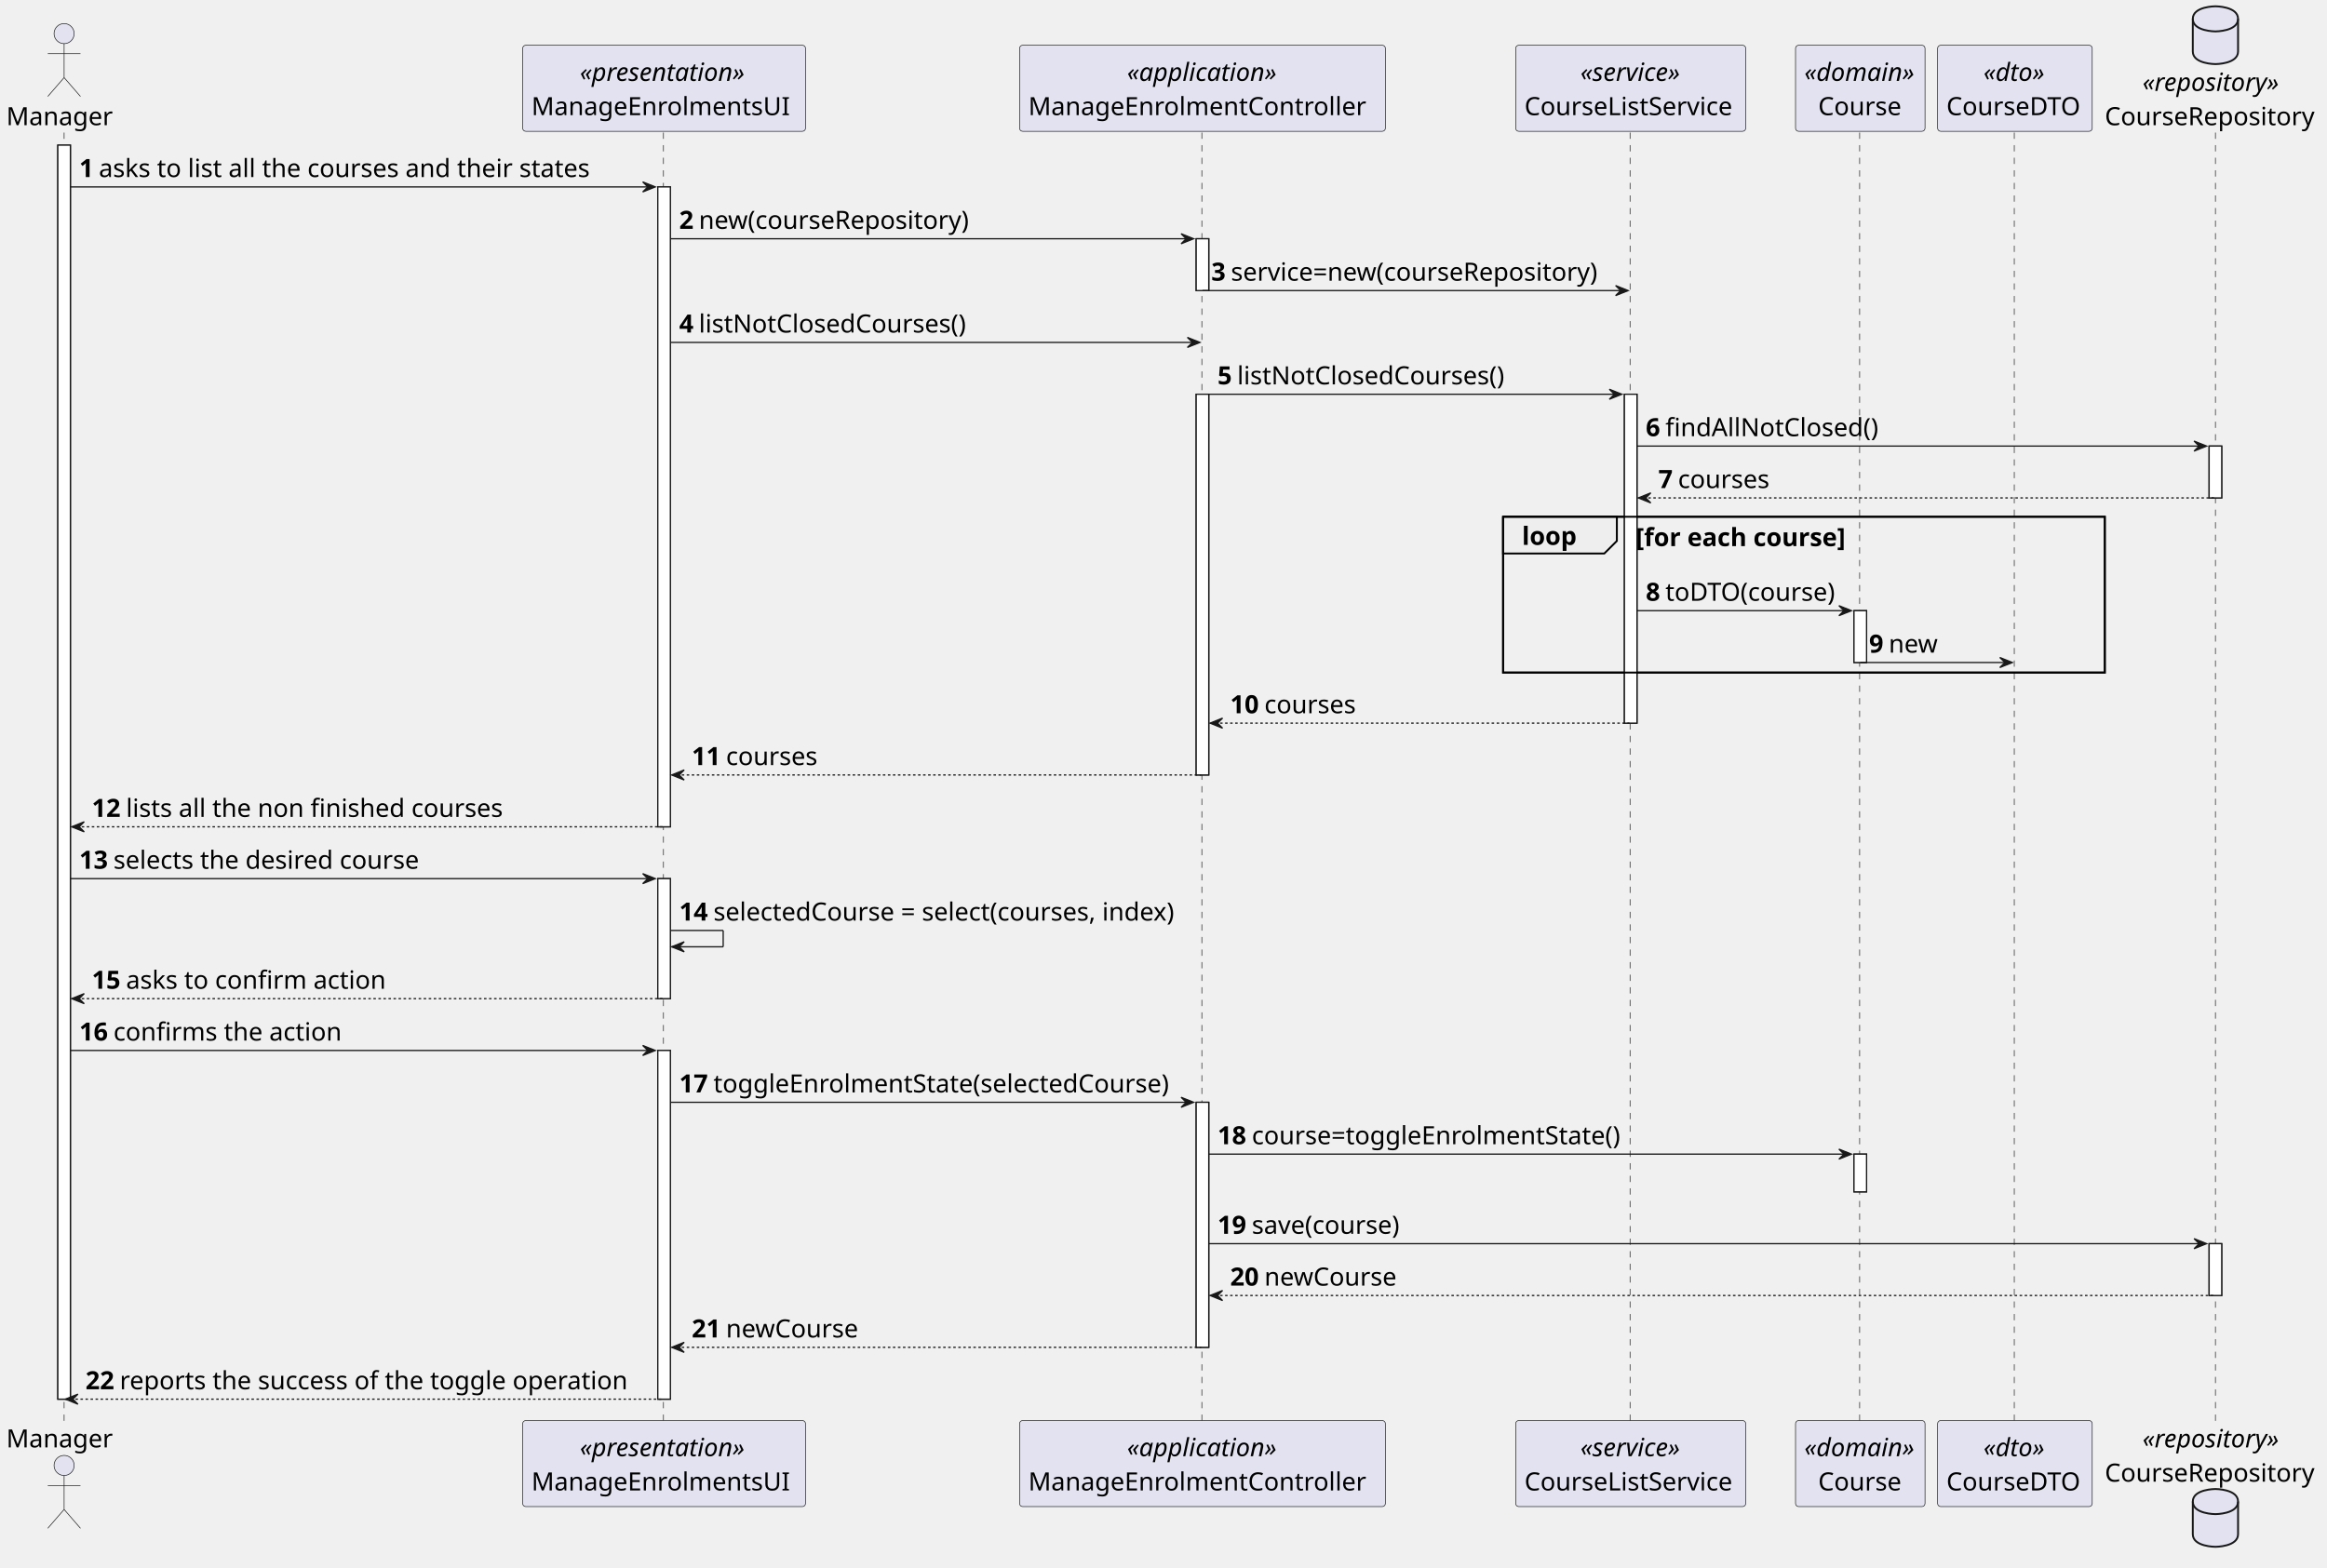
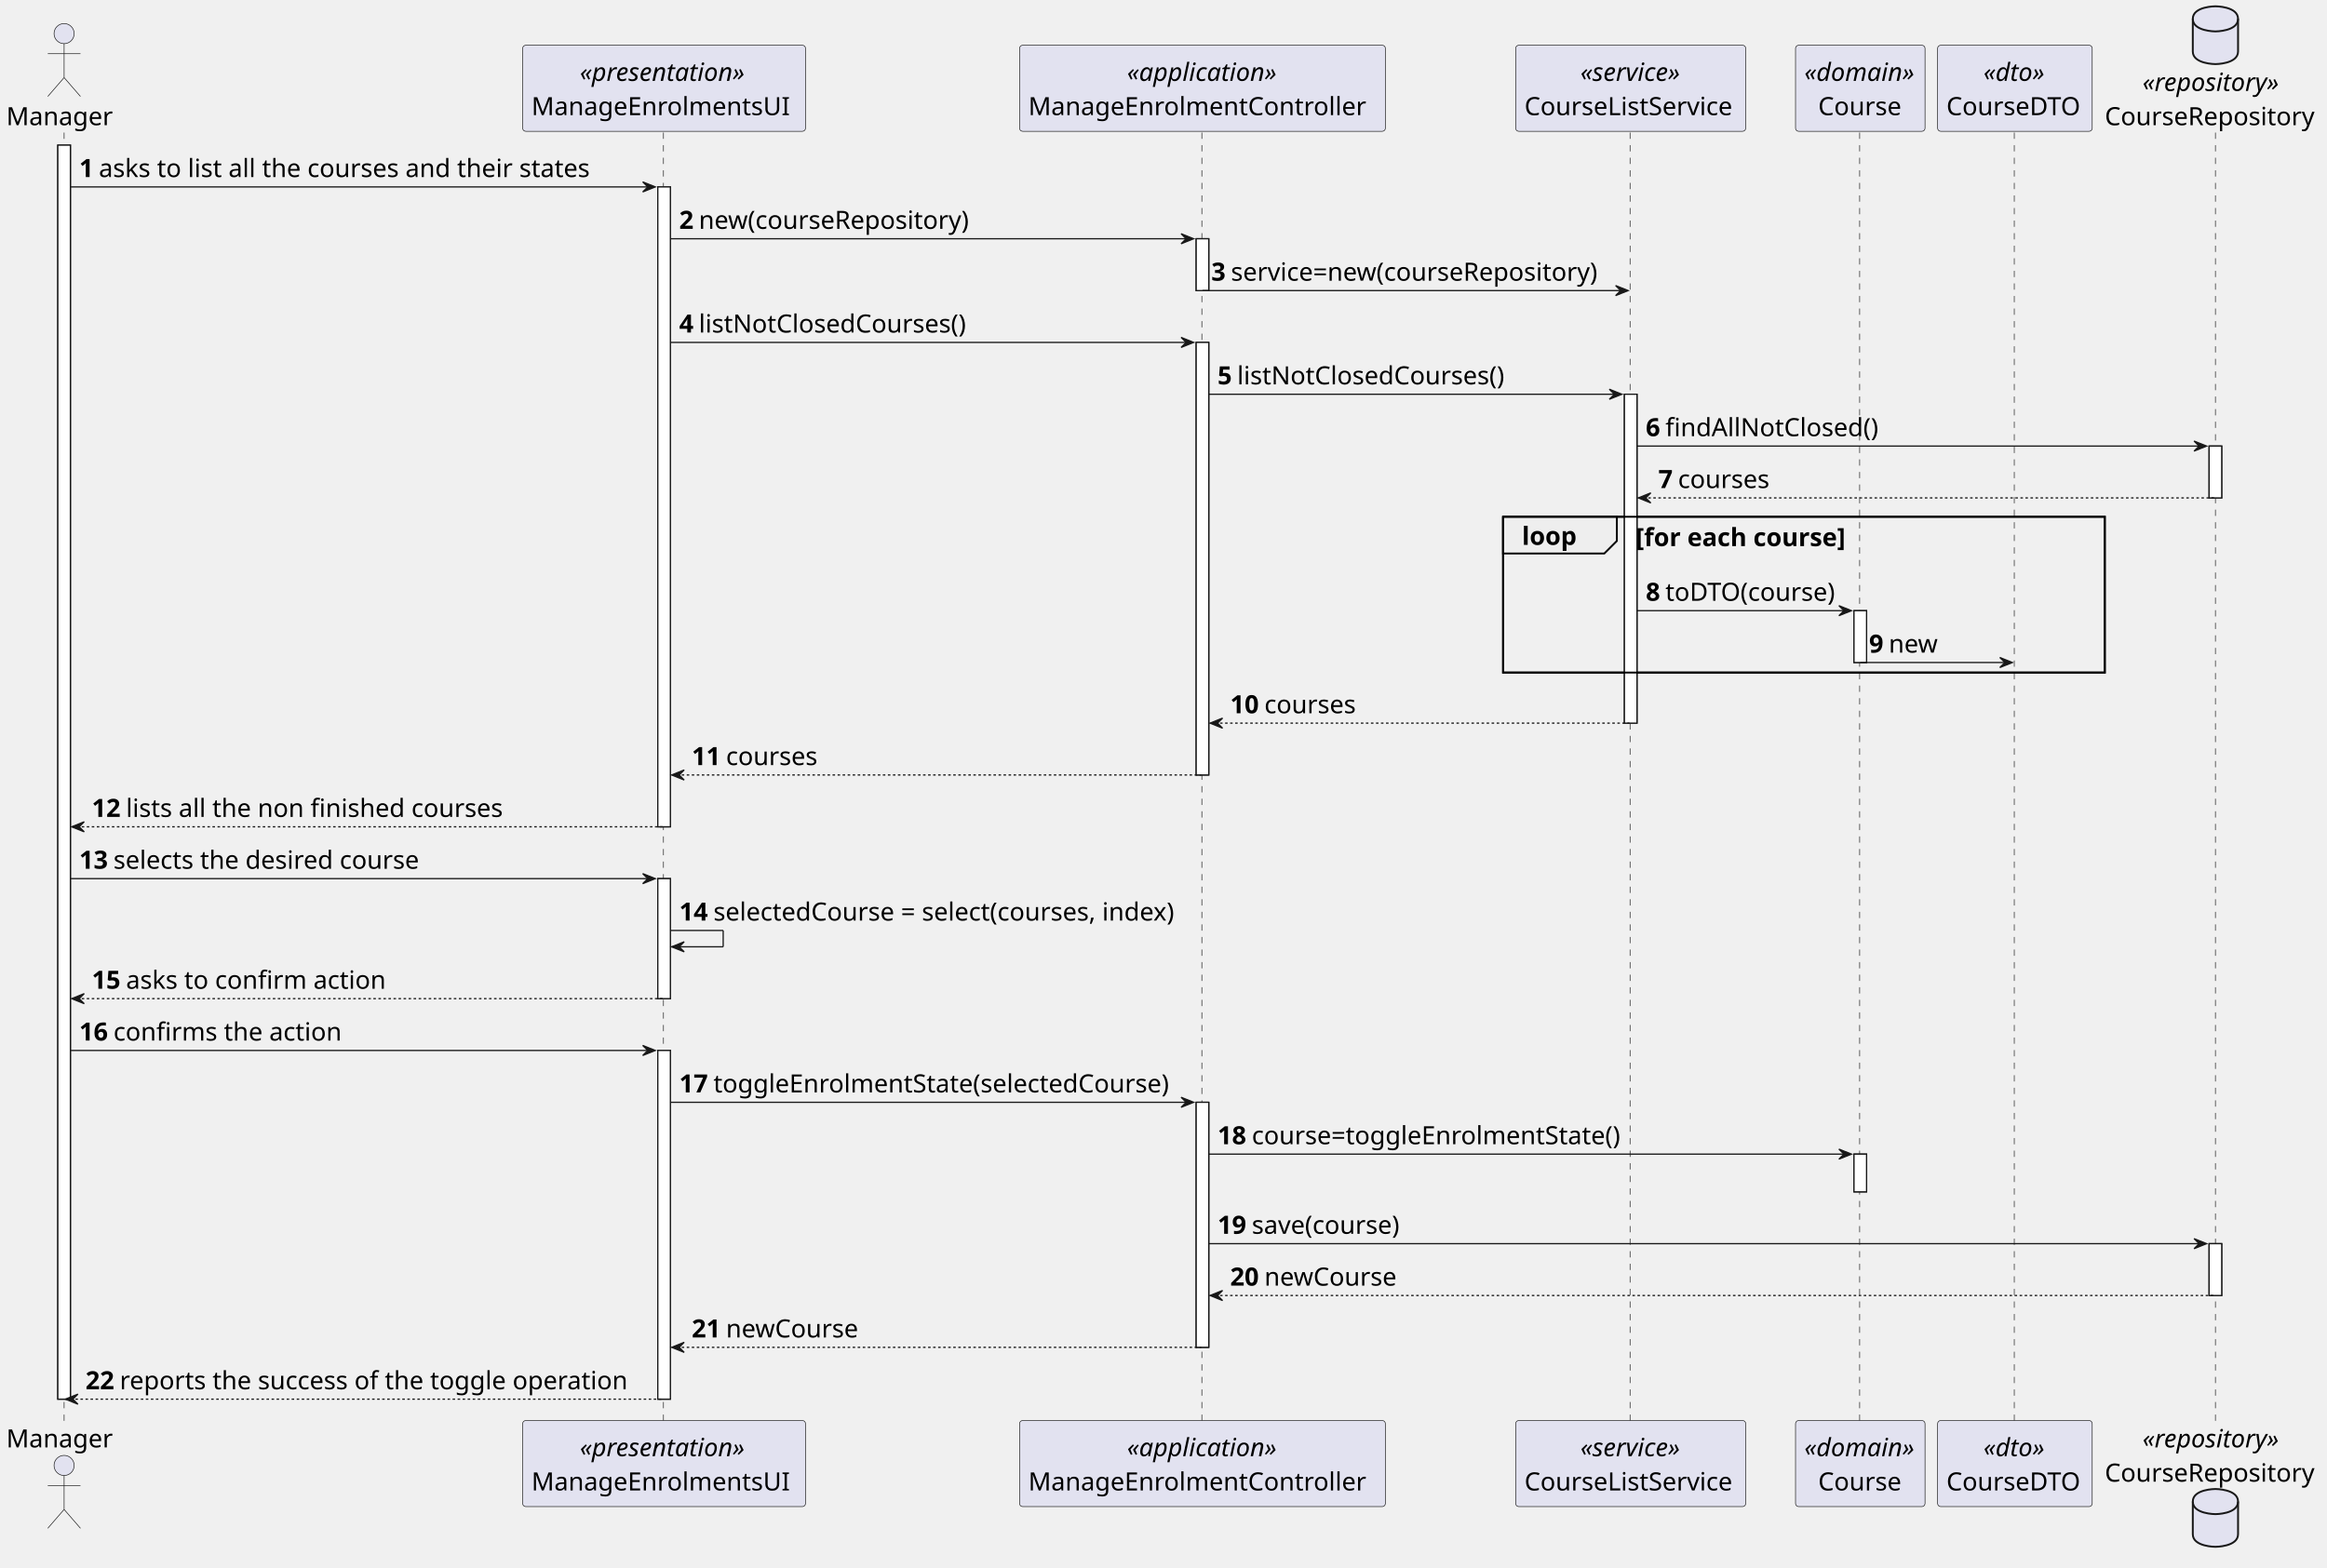
<svg xmlns="http://www.w3.org/2000/svg" contentStyleType="text/css" height="1247px" preserveAspectRatio="none" style="width:1851px;height:1247px;background:#FFFFFF;" version="1.1" viewBox="0 0 1851 1247" width="1851px" zoomAndPan="magnify">
  <defs />
  <g>
    <rect fill="#FFFFFF" height="997.759" style="stroke:#181818;stroke-width:1.0;" width="10" x="46" y="115.48" />
    <rect fill="#FFFFFF" height="509.12" style="stroke:#181818;stroke-width:1.0;" width="10" x="523.25" y="148.72" />
    <rect fill="#FFFFFF" height="95.48" style="stroke:#181818;stroke-width:1.0;" width="10" x="523.25" y="699.08" />
    <rect fill="#FFFFFF" height="277.44" style="stroke:#181818;stroke-width:1.0;" width="10" x="523.25" y="835.799" />
    <rect fill="#FFFFFF" height="41.24" style="stroke:#181818;stroke-width:1.0;" width="10" x="951.5" y="189.96" />
-     <rect fill="#FFFFFF" height="302.92" style="stroke:#181818;stroke-width:1.0;" width="10" x="951.5" y="313.68" />
+     <rect fill="#FFFFFF" height="344.16" style="stroke:#181818;stroke-width:1.0;" width="10" x="951.5" y="272.44" />
    <rect fill="#FFFFFF" height="194.96" style="stroke:#181818;stroke-width:1.0;" width="10" x="951.5" y="877.039" />
    <rect fill="#FFFFFF" height="261.68" style="stroke:#181818;stroke-width:1.0;" width="10" x="1292.125" y="313.68" />
    <rect fill="#FFFFFF" height="41.24" style="stroke:#181818;stroke-width:1.0;" width="10" x="1474.75" y="485.88" />
    <rect fill="#FFFFFF" height="30" style="stroke:#181818;stroke-width:1.0;" width="10" x="1474.75" y="918.279" />
    <rect fill="#FFFFFF" height="41.24" style="stroke:#181818;stroke-width:1.0;" width="10" x="1757.25" y="354.92" />
    <rect fill="#FFFFFF" height="41.24" style="stroke:#181818;stroke-width:1.0;" width="10" x="1757.25" y="989.519" />
    <rect fill="none" height="123.96" style="stroke:#000000;stroke-width:1.5;" width="478.625" x="1195.625" y="411.16" />
    <line style="stroke:#181818;stroke-width:0.5;stroke-dasharray:5.0,5.0;" x1="51" x2="51" y1="105.48" y2="1131.239" />
    <line style="stroke:#181818;stroke-width:0.5;stroke-dasharray:5.0,5.0;" x1="527.75" x2="527.75" y1="105.48" y2="1131.239" />
    <line style="stroke:#181818;stroke-width:0.5;stroke-dasharray:5.0,5.0;" x1="956" x2="956" y1="105.48" y2="1131.239" />
    <line style="stroke:#181818;stroke-width:0.5;stroke-dasharray:5.0,5.0;" x1="1296.625" x2="1296.625" y1="105.48" y2="1131.239" />
    <line style="stroke:#181818;stroke-width:0.5;stroke-dasharray:5.0,5.0;" x1="1479.25" x2="1479.25" y1="105.48" y2="1131.239" />
    <line style="stroke:#181818;stroke-width:0.5;stroke-dasharray:5.0,5.0;" x1="1602.25" x2="1602.25" y1="105.48" y2="1131.239" />
    <line style="stroke:#181818;stroke-width:0.5;stroke-dasharray:5.0,5.0;" x1="1762.25" x2="1762.25" y1="105.48" y2="1131.239" />
    <text fill="#000000" font-family="sans-serif" font-size="20" lengthAdjust="spacing" textLength="86" x="5" y="99.62">Manager</text>
    <ellipse cx="51" cy="26.74" fill="#E2E2F0" rx="8" ry="8" style="stroke:#181818;stroke-width:0.5;" />
    <path d="M51,34.74 L51,61.74 M38,42.74 L64,42.74 M51,61.74 L38,76.74 M51,61.74 L64,76.74 " fill="none" style="stroke:#181818;stroke-width:0.5;" />
    <text fill="#000000" font-family="sans-serif" font-size="20" lengthAdjust="spacing" textLength="86" x="5" y="1151.619">Manager</text>
    <ellipse cx="51" cy="1165.979" fill="#E2E2F0" rx="8" ry="8" style="stroke:#181818;stroke-width:0.5;" />
    <path d="M51,1173.979 L51,1200.979 M38,1181.979 L64,1181.979 M51,1200.979 L38,1215.979 M51,1200.979 L64,1215.979 " fill="none" style="stroke:#181818;stroke-width:0.5;" />
    <rect fill="#E2E2F0" height="68.48" rx="2.5" ry="2.5" style="stroke:#181818;stroke-width:0.5;" width="225" x="415.75" y="36" />
    <text fill="#000000" font-family="sans-serif" font-size="20" font-style="italic" lengthAdjust="spacing" textLength="134" x="461.25" y="64.38">«presentation»</text>
    <text fill="#000000" font-family="sans-serif" font-size="20" lengthAdjust="spacing" textLength="211" x="422.75" y="91.62">ManageEnrolmentsUI</text>
    <rect fill="#E2E2F0" height="68.48" rx="2.5" ry="2.5" style="stroke:#181818;stroke-width:0.5;" width="225" x="415.75" y="1130.239" />
    <text fill="#000000" font-family="sans-serif" font-size="20" font-style="italic" lengthAdjust="spacing" textLength="134" x="461.25" y="1158.619">«presentation»</text>
    <text fill="#000000" font-family="sans-serif" font-size="20" lengthAdjust="spacing" textLength="211" x="422.75" y="1185.859">ManageEnrolmentsUI</text>
    <rect fill="#E2E2F0" height="68.48" rx="2.5" ry="2.5" style="stroke:#181818;stroke-width:0.5;" width="291" x="811" y="36" />
    <text fill="#000000" font-family="sans-serif" font-size="20" font-style="italic" lengthAdjust="spacing" textLength="120" x="896.5" y="64.38">«application»</text>
    <text fill="#000000" font-family="sans-serif" font-size="20" lengthAdjust="spacing" textLength="277" x="818" y="91.62">ManageEnrolmentController</text>
    <rect fill="#E2E2F0" height="68.48" rx="2.5" ry="2.5" style="stroke:#181818;stroke-width:0.5;" width="291" x="811" y="1130.239" />
    <text fill="#000000" font-family="sans-serif" font-size="20" font-style="italic" lengthAdjust="spacing" textLength="120" x="896.5" y="1158.619">«application»</text>
    <text fill="#000000" font-family="sans-serif" font-size="20" lengthAdjust="spacing" textLength="277" x="818" y="1185.859">ManageEnrolmentController</text>
    <rect fill="#E2E2F0" height="68.48" rx="2.5" ry="2.5" style="stroke:#181818;stroke-width:0.5;" width="183" x="1205.625" y="36" />
    <text fill="#000000" font-family="sans-serif" font-size="20" font-style="italic" lengthAdjust="spacing" textLength="80" x="1257.125" y="64.38">«service»</text>
    <text fill="#000000" font-family="sans-serif" font-size="20" lengthAdjust="spacing" textLength="169" x="1212.625" y="91.62">CourseListService</text>
    <rect fill="#E2E2F0" height="68.48" rx="2.5" ry="2.5" style="stroke:#181818;stroke-width:0.5;" width="183" x="1205.625" y="1130.239" />
    <text fill="#000000" font-family="sans-serif" font-size="20" font-style="italic" lengthAdjust="spacing" textLength="80" x="1257.125" y="1158.619">«service»</text>
    <text fill="#000000" font-family="sans-serif" font-size="20" lengthAdjust="spacing" textLength="169" x="1212.625" y="1185.859">CourseListService</text>
    <rect fill="#E2E2F0" height="68.48" rx="2.5" ry="2.5" style="stroke:#181818;stroke-width:0.5;" width="103" x="1428.25" y="36" />
    <text fill="#000000" font-family="sans-serif" font-size="20" font-style="italic" lengthAdjust="spacing" textLength="89" x="1435.25" y="64.38">«domain»</text>
    <text fill="#000000" font-family="sans-serif" font-size="20" lengthAdjust="spacing" textLength="67" x="1446.25" y="91.62">Course</text>
    <rect fill="#E2E2F0" height="68.48" rx="2.5" ry="2.5" style="stroke:#181818;stroke-width:0.5;" width="103" x="1428.25" y="1130.239" />
    <text fill="#000000" font-family="sans-serif" font-size="20" font-style="italic" lengthAdjust="spacing" textLength="89" x="1435.25" y="1158.619">«domain»</text>
    <text fill="#000000" font-family="sans-serif" font-size="20" lengthAdjust="spacing" textLength="67" x="1446.25" y="1185.859">Course</text>
    <rect fill="#E2E2F0" height="68.48" rx="2.5" ry="2.5" style="stroke:#181818;stroke-width:0.5;" width="123" x="1541.25" y="36" />
    <text fill="#000000" font-family="sans-serif" font-size="20" font-style="italic" lengthAdjust="spacing" textLength="50" x="1577.75" y="64.38">«dto»</text>
    <text fill="#000000" font-family="sans-serif" font-size="20" lengthAdjust="spacing" textLength="109" x="1548.25" y="91.62">CourseDTO</text>
    <rect fill="#E2E2F0" height="68.48" rx="2.5" ry="2.5" style="stroke:#181818;stroke-width:0.5;" width="123" x="1541.25" y="1130.239" />
    <text fill="#000000" font-family="sans-serif" font-size="20" font-style="italic" lengthAdjust="spacing" textLength="50" x="1577.75" y="1158.619">«dto»</text>
    <text fill="#000000" font-family="sans-serif" font-size="20" lengthAdjust="spacing" textLength="109" x="1548.25" y="1185.859">CourseDTO</text>
    <text fill="#000000" font-family="sans-serif" font-size="20" font-style="italic" lengthAdjust="spacing" textLength="110" x="1704.25" y="72.38">«repository»</text>
    <text fill="#000000" font-family="sans-serif" font-size="20" lengthAdjust="spacing" textLength="170" x="1674.25" y="99.62">CourseRepository</text>
    <path d="M1744.25,15 C1744.25,5 1762.25,5 1762.25,5 C1762.25,5 1780.25,5 1780.25,15 L1780.25,41 C1780.25,51 1762.25,51 1762.25,51 C1762.25,51 1744.25,51 1744.25,41 L1744.25,15 " fill="#E2E2F0" style="stroke:#181818;stroke-width:1.5;" />
    <path d="M1744.25,15 C1744.25,25 1762.25,25 1762.25,25 C1762.25,25 1780.25,25 1780.25,15 " fill="none" style="stroke:#181818;stroke-width:1.5;" />
    <text fill="#000000" font-family="sans-serif" font-size="20" font-style="italic" lengthAdjust="spacing" textLength="110" x="1704.25" y="1151.619">«repository»</text>
    <text fill="#000000" font-family="sans-serif" font-size="20" lengthAdjust="spacing" textLength="170" x="1674.25" y="1178.859">CourseRepository</text>
    <path d="M1744.25,1194.719 C1744.25,1184.719 1762.25,1184.719 1762.25,1184.719 C1762.25,1184.719 1780.25,1184.719 1780.25,1194.719 L1780.25,1220.719 C1780.25,1230.719 1762.25,1230.719 1762.25,1230.719 C1762.25,1230.719 1744.25,1230.719 1744.25,1220.719 L1744.25,1194.719 " fill="#E2E2F0" style="stroke:#181818;stroke-width:1.5;" />
    <path d="M1744.25,1194.719 C1744.25,1204.719 1762.25,1204.719 1762.25,1204.719 C1762.25,1204.719 1780.25,1204.719 1780.25,1194.719 " fill="none" style="stroke:#181818;stroke-width:1.5;" />
    <rect fill="#FFFFFF" height="997.759" style="stroke:#181818;stroke-width:1.0;" width="10" x="46" y="115.48" />
    <rect fill="#FFFFFF" height="509.12" style="stroke:#181818;stroke-width:1.0;" width="10" x="523.25" y="148.72" />
    <rect fill="#FFFFFF" height="95.48" style="stroke:#181818;stroke-width:1.0;" width="10" x="523.25" y="699.08" />
    <rect fill="#FFFFFF" height="277.44" style="stroke:#181818;stroke-width:1.0;" width="10" x="523.25" y="835.799" />
    <rect fill="#FFFFFF" height="41.24" style="stroke:#181818;stroke-width:1.0;" width="10" x="951.5" y="189.96" />
-     <rect fill="#FFFFFF" height="302.92" style="stroke:#181818;stroke-width:1.0;" width="10" x="951.5" y="313.68" />
+     <rect fill="#FFFFFF" height="344.16" style="stroke:#181818;stroke-width:1.0;" width="10" x="951.5" y="272.44" />
    <rect fill="#FFFFFF" height="194.96" style="stroke:#181818;stroke-width:1.0;" width="10" x="951.5" y="877.039" />
    <rect fill="#FFFFFF" height="261.68" style="stroke:#181818;stroke-width:1.0;" width="10" x="1292.125" y="313.68" />
    <rect fill="#FFFFFF" height="41.24" style="stroke:#181818;stroke-width:1.0;" width="10" x="1474.75" y="485.88" />
    <rect fill="#FFFFFF" height="30" style="stroke:#181818;stroke-width:1.0;" width="10" x="1474.75" y="918.279" />
    <rect fill="#FFFFFF" height="41.24" style="stroke:#181818;stroke-width:1.0;" width="10" x="1757.25" y="354.92" />
    <rect fill="#FFFFFF" height="41.24" style="stroke:#181818;stroke-width:1.0;" width="10" x="1757.25" y="989.519" />
    <polygon fill="#181818" points="511.25,144.72,521.25,148.72,511.25,152.72,515.25,148.72" style="stroke:#181818;stroke-width:1.0;" />
    <line style="stroke:#181818;stroke-width:1.0;" x1="56" x2="517.25" y1="148.72" y2="148.72" />
    <text fill="#000000" font-family="sans-serif" font-size="20" font-weight="bold" lengthAdjust="spacing" textLength="11.625" x="63" y="140.86">1</text>
    <text fill="#000000" font-family="sans-serif" font-size="20" lengthAdjust="spacing" textLength="403" x="78.625" y="140.86">asks to list all the courses and their states</text>
    <polygon fill="#181818" points="939.5,185.96,949.5,189.96,939.5,193.96,943.5,189.96" style="stroke:#181818;stroke-width:1.0;" />
    <line style="stroke:#181818;stroke-width:1.0;" x1="533.25" x2="945.5" y1="189.96" y2="189.96" />
    <text fill="#000000" font-family="sans-serif" font-size="20" font-weight="bold" lengthAdjust="spacing" textLength="11.625" x="540.25" y="182.1">2</text>
    <text fill="#000000" font-family="sans-serif" font-size="20" lengthAdjust="spacing" textLength="219" x="555.875" y="182.1">new(courseRepository)</text>
    <polygon fill="#181818" points="1285.125,227.2,1295.125,231.2,1285.125,235.2,1289.125,231.2" style="stroke:#181818;stroke-width:1.0;" />
    <line style="stroke:#181818;stroke-width:1.0;" x1="956.5" x2="1291.125" y1="231.2" y2="231.2" />
    <text fill="#000000" font-family="sans-serif" font-size="20" font-weight="bold" lengthAdjust="spacing" textLength="11.625" x="963.5" y="223.34">3</text>
    <text fill="#000000" font-family="sans-serif" font-size="20" lengthAdjust="spacing" textLength="296" x="979.125" y="223.34">service=new(courseRepository)</text>
-     <polygon fill="#181818" points="944.5,268.44,954.5,272.44,944.5,276.44,948.5,272.44" style="stroke:#181818;stroke-width:1.0;" />
-     <line style="stroke:#181818;stroke-width:1.0;" x1="533.25" x2="950.5" y1="272.44" y2="272.44" />
+     <polygon fill="#181818" points="939.5,268.44,949.5,272.44,939.5,276.44,943.5,272.44" style="stroke:#181818;stroke-width:1.0;" />
+     <line style="stroke:#181818;stroke-width:1.0;" x1="533.25" x2="945.5" y1="272.44" y2="272.44" />
    <text fill="#000000" font-family="sans-serif" font-size="20" font-weight="bold" lengthAdjust="spacing" textLength="11.625" x="540.25" y="264.58">4</text>
    <text fill="#000000" font-family="sans-serif" font-size="20" lengthAdjust="spacing" textLength="219" x="555.875" y="264.58">listNotClosedCourses()</text>
    <polygon fill="#181818" points="1280.125,309.68,1290.125,313.68,1280.125,317.68,1284.125,313.68" style="stroke:#181818;stroke-width:1.0;" />
    <line style="stroke:#181818;stroke-width:1.0;" x1="961.5" x2="1286.125" y1="313.68" y2="313.68" />
    <text fill="#000000" font-family="sans-serif" font-size="20" font-weight="bold" lengthAdjust="spacing" textLength="11.625" x="968.5" y="305.82">5</text>
    <text fill="#000000" font-family="sans-serif" font-size="20" lengthAdjust="spacing" textLength="219" x="984.125" y="305.82">listNotClosedCourses()</text>
    <polygon fill="#181818" points="1745.25,350.92,1755.25,354.92,1745.25,358.92,1749.25,354.92" style="stroke:#181818;stroke-width:1.0;" />
    <line style="stroke:#181818;stroke-width:1.0;" x1="1302.125" x2="1751.25" y1="354.92" y2="354.92" />
    <text fill="#000000" font-family="sans-serif" font-size="20" font-weight="bold" lengthAdjust="spacing" textLength="11.625" x="1309.125" y="347.06">6</text>
    <text fill="#000000" font-family="sans-serif" font-size="20" lengthAdjust="spacing" textLength="177" x="1324.75" y="347.06">findAllNotClosed()</text>
    <polygon fill="#181818" points="1313.125,392.16,1303.125,396.16,1313.125,400.16,1309.125,396.16" style="stroke:#181818;stroke-width:1.0;" />
    <line style="stroke:#181818;stroke-width:1.0;stroke-dasharray:2.0,2.0;" x1="1307.125" x2="1761.25" y1="396.16" y2="396.16" />
    <text fill="#000000" font-family="sans-serif" font-size="20" font-weight="bold" lengthAdjust="spacing" textLength="11.625" x="1319.125" y="388.3">7</text>
    <text fill="#000000" font-family="sans-serif" font-size="20" lengthAdjust="spacing" textLength="74" x="1334.75" y="388.3">courses</text>
    <path d="M1195.625,411.16 L1286.125,411.16 L1286.125,430.4 L1276.125,440.4 L1195.625,440.4 L1195.625,411.16 " fill="#EEEEEE" style="stroke:#000000;stroke-width:1.5;" />
    <rect fill="none" height="123.96" style="stroke:#000000;stroke-width:1.5;" width="478.625" x="1195.625" y="411.16" />
    <text fill="#000000" font-family="sans-serif" font-size="20" font-weight="bold" lengthAdjust="spacing" textLength="45.5" x="1210.625" y="433.54">loop</text>
    <text fill="#000000" font-family="sans-serif" font-size="20" font-weight="bold" lengthAdjust="spacing" textLength="169.375" x="1301.125" y="434.54">[for each course]</text>
    <polygon fill="#181818" points="1462.75,481.88,1472.75,485.88,1462.75,489.88,1466.75,485.88" style="stroke:#181818;stroke-width:1.0;" />
    <line style="stroke:#181818;stroke-width:1.0;" x1="1302.125" x2="1468.75" y1="485.88" y2="485.88" />
    <text fill="#000000" font-family="sans-serif" font-size="20" font-weight="bold" lengthAdjust="spacing" textLength="11.625" x="1309.125" y="478.02">8</text>
    <text fill="#000000" font-family="sans-serif" font-size="20" lengthAdjust="spacing" textLength="138" x="1324.75" y="478.02">toDTO(course)</text>
    <polygon fill="#181818" points="1590.75,523.12,1600.75,527.12,1590.75,531.12,1594.75,527.12" style="stroke:#181818;stroke-width:1.0;" />
    <line style="stroke:#181818;stroke-width:1.0;" x1="1479.75" x2="1596.75" y1="527.12" y2="527.12" />
    <text fill="#000000" font-family="sans-serif" font-size="20" font-weight="bold" lengthAdjust="spacing" textLength="11.625" x="1486.75" y="519.26">9</text>
    <text fill="#000000" font-family="sans-serif" font-size="20" lengthAdjust="spacing" textLength="40" x="1502.375" y="519.26">new</text>
    <polygon fill="#181818" points="972.5,571.36,962.5,575.36,972.5,579.36,968.5,575.36" style="stroke:#181818;stroke-width:1.0;" />
    <line style="stroke:#181818;stroke-width:1.0;stroke-dasharray:2.0,2.0;" x1="966.5" x2="1296.125" y1="575.36" y2="575.36" />
    <text fill="#000000" font-family="sans-serif" font-size="20" font-weight="bold" lengthAdjust="spacing" textLength="23.25" x="978.5" y="567.5">10</text>
    <text fill="#000000" font-family="sans-serif" font-size="20" lengthAdjust="spacing" textLength="74" x="1005.75" y="567.5">courses</text>
    <polygon fill="#181818" points="544.25,612.6,534.25,616.6,544.25,620.6,540.25,616.6" style="stroke:#181818;stroke-width:1.0;" />
    <line style="stroke:#181818;stroke-width:1.0;stroke-dasharray:2.0,2.0;" x1="538.25" x2="955.5" y1="616.6" y2="616.6" />
    <text fill="#000000" font-family="sans-serif" font-size="20" font-weight="bold" lengthAdjust="spacing" textLength="23.25" x="550.25" y="608.74">11</text>
    <text fill="#000000" font-family="sans-serif" font-size="20" lengthAdjust="spacing" textLength="74" x="577.5" y="608.74">courses</text>
    <polygon fill="#181818" points="67,653.84,57,657.84,67,661.84,63,657.84" style="stroke:#181818;stroke-width:1.0;" />
    <line style="stroke:#181818;stroke-width:1.0;stroke-dasharray:2.0,2.0;" x1="61" x2="527.25" y1="657.84" y2="657.84" />
    <text fill="#000000" font-family="sans-serif" font-size="20" font-weight="bold" lengthAdjust="spacing" textLength="23.25" x="73" y="649.98">12</text>
    <text fill="#000000" font-family="sans-serif" font-size="20" lengthAdjust="spacing" textLength="312" x="100.25" y="649.98">lists all the non finished courses</text>
    <polygon fill="#181818" points="511.25,695.08,521.25,699.08,511.25,703.08,515.25,699.08" style="stroke:#181818;stroke-width:1.0;" />
    <line style="stroke:#181818;stroke-width:1.0;" x1="56" x2="517.25" y1="699.08" y2="699.08" />
    <text fill="#000000" font-family="sans-serif" font-size="20" font-weight="bold" lengthAdjust="spacing" textLength="23.25" x="63" y="691.22">13</text>
    <text fill="#000000" font-family="sans-serif" font-size="20" lengthAdjust="spacing" textLength="249" x="90.25" y="691.22">selects the desired course</text>
    <line style="stroke:#181818;stroke-width:1.0;" x1="533.25" x2="575.25" y1="740.319" y2="740.319" />
    <line style="stroke:#181818;stroke-width:1.0;" x1="575.25" x2="575.25" y1="740.319" y2="753.319" />
    <line style="stroke:#181818;stroke-width:1.0;" x1="534.25" x2="575.25" y1="753.319" y2="753.319" />
    <polygon fill="#181818" points="544.25,749.319,534.25,753.319,544.25,757.319,540.25,753.319" style="stroke:#181818;stroke-width:1.0;" />
    <text fill="#000000" font-family="sans-serif" font-size="20" font-weight="bold" lengthAdjust="spacing" textLength="23.25" x="540.25" y="732.46">14</text>
    <text fill="#000000" font-family="sans-serif" font-size="20" lengthAdjust="spacing" textLength="372" x="567.5" y="732.46">selectedCourse = select(courses, index)</text>
    <polygon fill="#181818" points="67,790.559,57,794.559,67,798.559,63,794.559" style="stroke:#181818;stroke-width:1.0;" />
    <line style="stroke:#181818;stroke-width:1.0;stroke-dasharray:2.0,2.0;" x1="61" x2="527.25" y1="794.559" y2="794.559" />
    <text fill="#000000" font-family="sans-serif" font-size="20" font-weight="bold" lengthAdjust="spacing" textLength="23.25" x="73" y="786.699">15</text>
    <text fill="#000000" font-family="sans-serif" font-size="20" lengthAdjust="spacing" textLength="212" x="100.25" y="786.699">asks to confirm action</text>
    <polygon fill="#181818" points="511.25,831.799,521.25,835.799,511.25,839.799,515.25,835.799" style="stroke:#181818;stroke-width:1.0;" />
    <line style="stroke:#181818;stroke-width:1.0;" x1="56" x2="517.25" y1="835.799" y2="835.799" />
    <text fill="#000000" font-family="sans-serif" font-size="20" font-weight="bold" lengthAdjust="spacing" textLength="23.25" x="63" y="827.939">16</text>
    <text fill="#000000" font-family="sans-serif" font-size="20" lengthAdjust="spacing" textLength="187" x="90.25" y="827.939">confirms the action</text>
    <polygon fill="#181818" points="939.5,873.039,949.5,877.039,939.5,881.039,943.5,877.039" style="stroke:#181818;stroke-width:1.0;" />
    <line style="stroke:#181818;stroke-width:1.0;" x1="533.25" x2="945.5" y1="877.039" y2="877.039" />
    <text fill="#000000" font-family="sans-serif" font-size="20" font-weight="bold" lengthAdjust="spacing" textLength="23.25" x="540.25" y="869.179">17</text>
    <text fill="#000000" font-family="sans-serif" font-size="20" lengthAdjust="spacing" textLength="372" x="567.5" y="869.179">toggleEnrolmentState(selectedCourse)</text>
    <polygon fill="#181818" points="1462.75,914.279,1472.75,918.279,1462.75,922.279,1466.75,918.279" style="stroke:#181818;stroke-width:1.0;" />
    <line style="stroke:#181818;stroke-width:1.0;" x1="961.5" x2="1468.75" y1="918.279" y2="918.279" />
    <text fill="#000000" font-family="sans-serif" font-size="20" font-weight="bold" lengthAdjust="spacing" textLength="23.25" x="968.5" y="910.419">18</text>
    <text fill="#000000" font-family="sans-serif" font-size="20" lengthAdjust="spacing" textLength="301" x="995.75" y="910.419">course=toggleEnrolmentState()</text>
    <polygon fill="#181818" points="1745.25,985.519,1755.25,989.519,1745.25,993.519,1749.25,989.519" style="stroke:#181818;stroke-width:1.0;" />
    <line style="stroke:#181818;stroke-width:1.0;" x1="961.5" x2="1751.25" y1="989.519" y2="989.519" />
    <text fill="#000000" font-family="sans-serif" font-size="20" font-weight="bold" lengthAdjust="spacing" textLength="23.25" x="968.5" y="981.659">19</text>
    <text fill="#000000" font-family="sans-serif" font-size="20" lengthAdjust="spacing" textLength="118" x="995.75" y="981.659">save(course)</text>
    <polygon fill="#181818" points="972.5,1026.759,962.5,1030.759,972.5,1034.759,968.5,1030.759" style="stroke:#181818;stroke-width:1.0;" />
    <line style="stroke:#181818;stroke-width:1.0;stroke-dasharray:2.0,2.0;" x1="966.5" x2="1761.25" y1="1030.759" y2="1030.759" />
    <text fill="#000000" font-family="sans-serif" font-size="20" font-weight="bold" lengthAdjust="spacing" textLength="23.25" x="978.5" y="1022.899">20</text>
    <text fill="#000000" font-family="sans-serif" font-size="20" lengthAdjust="spacing" textLength="107" x="1005.75" y="1022.899">newCourse</text>
    <polygon fill="#181818" points="544.25,1067.999,534.25,1071.999,544.25,1075.999,540.25,1071.999" style="stroke:#181818;stroke-width:1.0;" />
    <line style="stroke:#181818;stroke-width:1.0;stroke-dasharray:2.0,2.0;" x1="538.25" x2="955.5" y1="1071.999" y2="1071.999" />
    <text fill="#000000" font-family="sans-serif" font-size="20" font-weight="bold" lengthAdjust="spacing" textLength="23.25" x="550.25" y="1064.139">21</text>
    <text fill="#000000" font-family="sans-serif" font-size="20" lengthAdjust="spacing" textLength="107" x="577.5" y="1064.139">newCourse</text>
    <polygon fill="#181818" points="62,1109.239,52,1113.239,62,1117.239,58,1113.239" style="stroke:#181818;stroke-width:1.0;" />
    <line style="stroke:#181818;stroke-width:1.0;stroke-dasharray:2.0,2.0;" x1="56" x2="527.25" y1="1113.239" y2="1113.239" />
    <text fill="#000000" font-family="sans-serif" font-size="20" font-weight="bold" lengthAdjust="spacing" textLength="23.25" x="68" y="1105.379">22</text>
    <text fill="#000000" font-family="sans-serif" font-size="20" lengthAdjust="spacing" textLength="416" x="95.25" y="1105.379">reports the success of the toggle operation</text>
  </g>
</svg>
